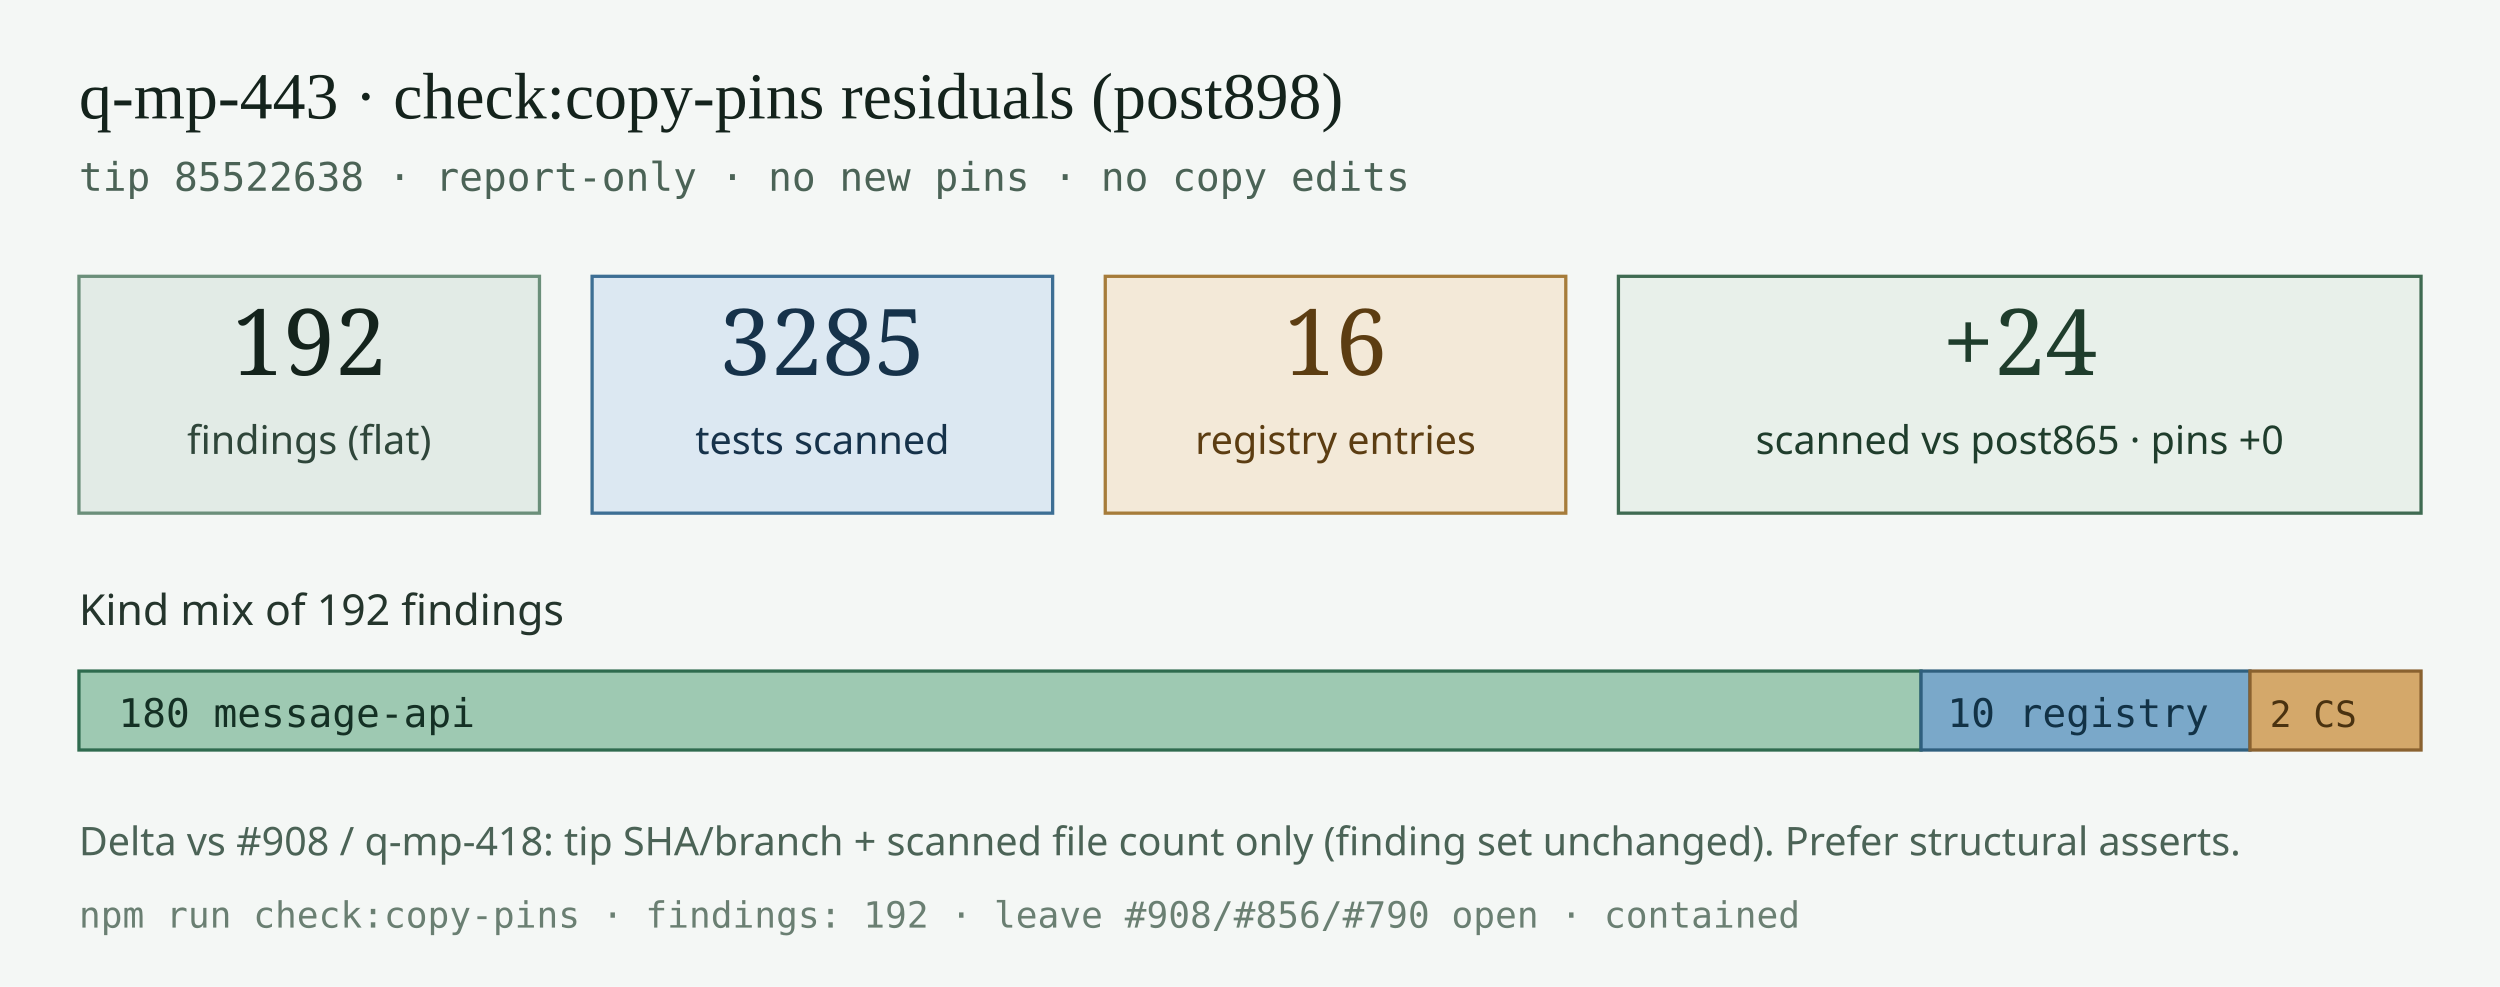
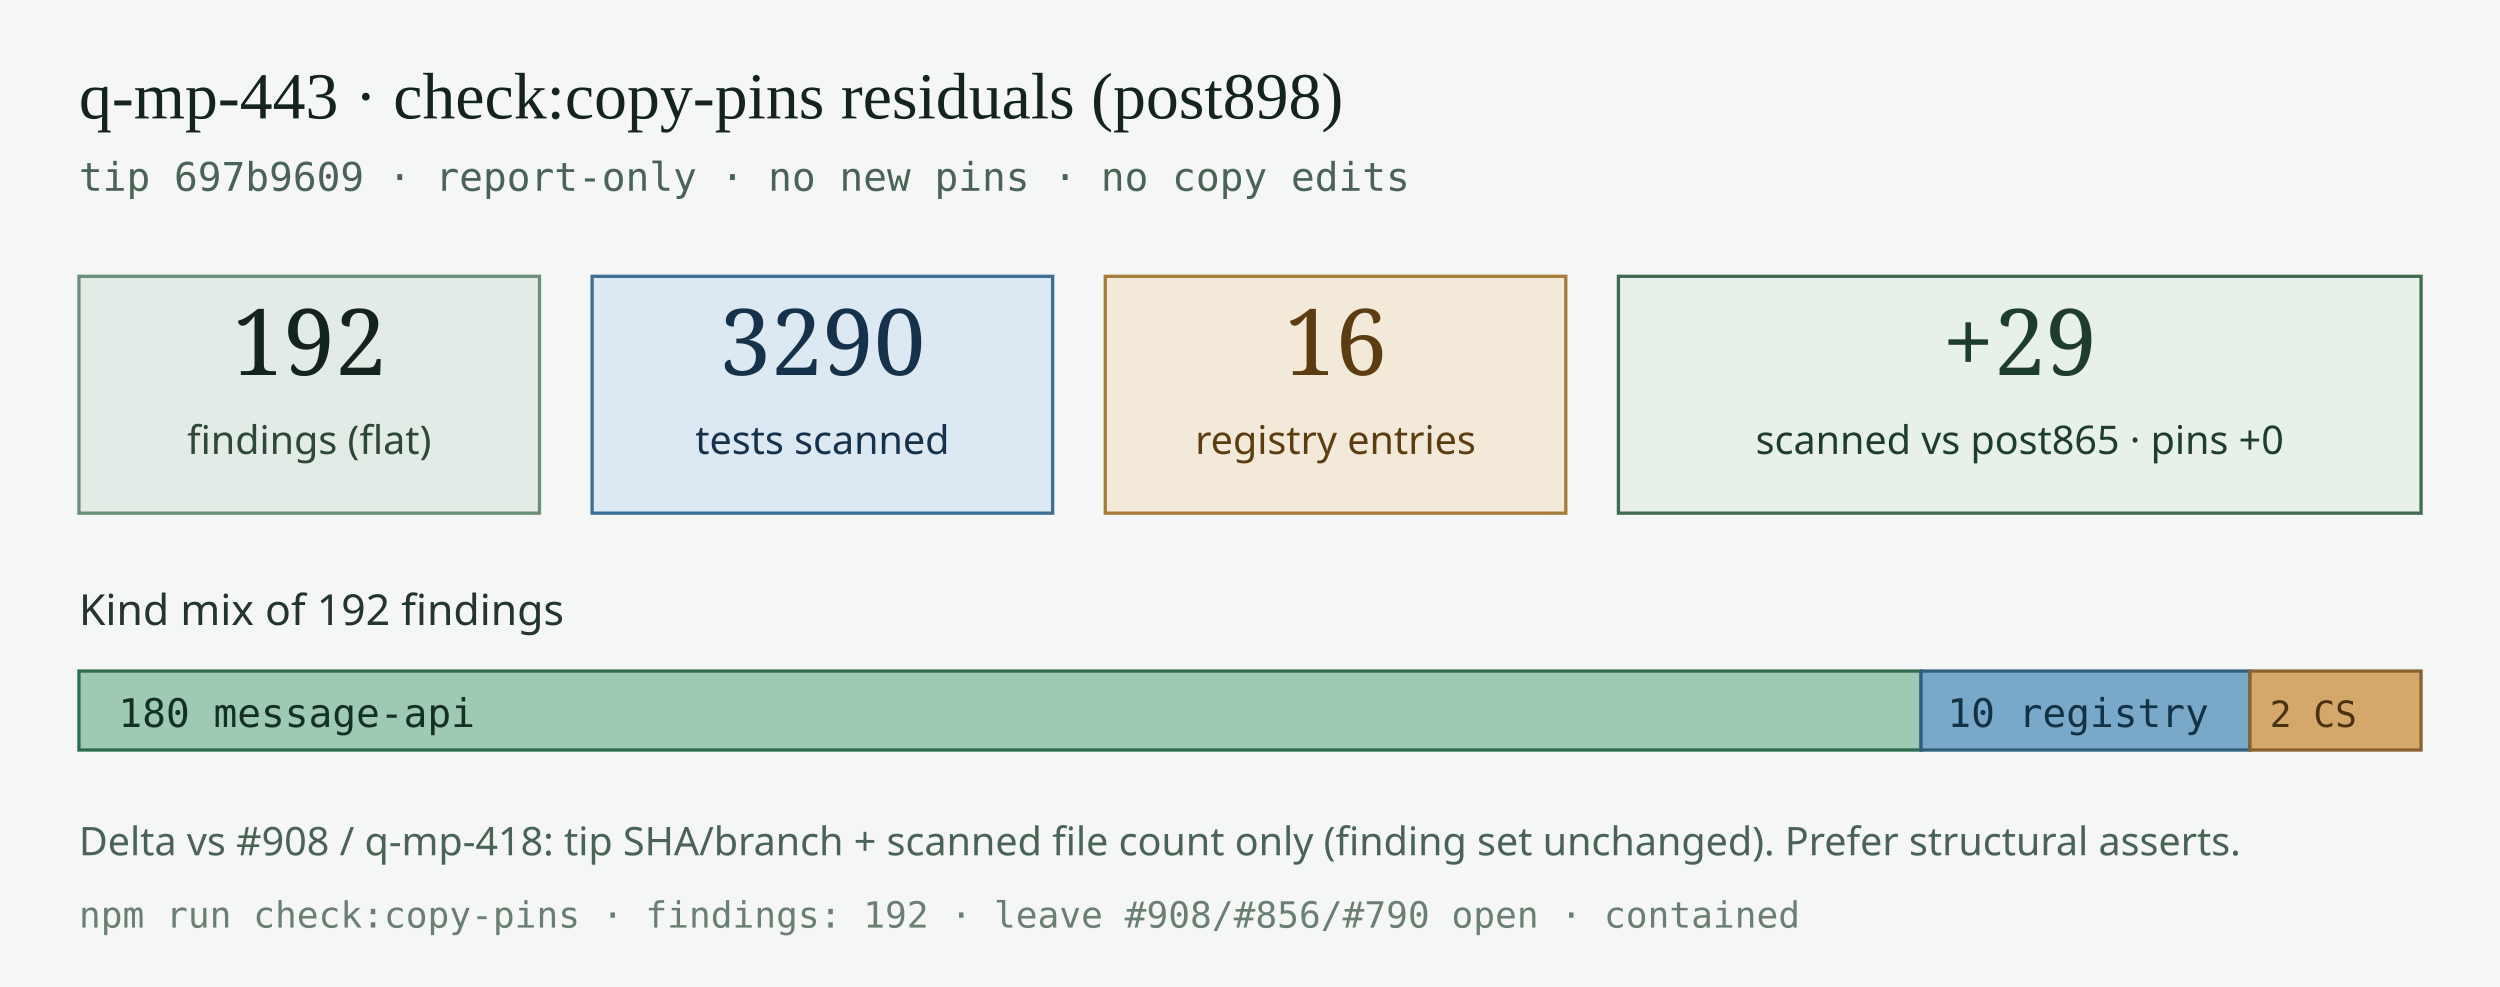
<svg xmlns="http://www.w3.org/2000/svg" width="760" height="300" viewBox="0 0 760 300" role="img" aria-labelledby="title desc">
  <rect width="760" height="300" fill="#f4f7f5" />
  <text x="24" y="36" font-family="Georgia, 'Times New Roman', serif" font-size="20" fill="#14231c">q-mp-443 · check:copy-pins residuals (post898)</text>
-   <text x="24" y="58" font-family="ui-monospace, SFMono-Regular, Menlo, monospace" font-size="12" fill="#4b6356">tip 85522638 · report-only · no new pins · no copy edits</text>
+   <text x="24" y="58" font-family="ui-monospace, SFMono-Regular, Menlo, monospace" font-size="12" fill="#4b6356">tip 697b9609 · report-only · no new pins · no copy edits</text>
  <rect x="24" y="84" width="140" height="72" fill="#e2ebe6" stroke="#6b8f7a" stroke-width="1" />
  <text x="94" y="114" text-anchor="middle" font-family="Georgia, serif" font-size="28" fill="#14231c">192</text>
  <text x="94" y="138" text-anchor="middle" font-family="ui-sans-serif, system-ui, sans-serif" font-size="12" fill="#2f463a">findings (flat)</text>
  <rect x="180" y="84" width="140" height="72" fill="#dce8f2" stroke="#3d6f94" stroke-width="1" />
-   <text x="250" y="114" text-anchor="middle" font-family="Georgia, serif" font-size="28" fill="#16324a">3285</text>
+   <text x="250" y="114" text-anchor="middle" font-family="Georgia, serif" font-size="28" fill="#16324a">3290</text>
  <text x="250" y="138" text-anchor="middle" font-family="ui-sans-serif, system-ui, sans-serif" font-size="12" fill="#16324a">tests scanned</text>
  <rect x="336" y="84" width="140" height="72" fill="#f3e9d8" stroke="#a67c3a" stroke-width="1" />
  <text x="406" y="114" text-anchor="middle" font-family="Georgia, serif" font-size="28" fill="#5c3d12">16</text>
  <text x="406" y="138" text-anchor="middle" font-family="ui-sans-serif, system-ui, sans-serif" font-size="12" fill="#5c3d12">registry entries</text>
  <rect x="492" y="84" width="244" height="72" fill="#e8f0ea" stroke="#3f6b52" stroke-width="1" />
-   <text x="614" y="114" text-anchor="middle" font-family="Georgia, serif" font-size="28" fill="#1f3d2c">+24</text>
+   <text x="614" y="114" text-anchor="middle" font-family="Georgia, serif" font-size="28" fill="#1f3d2c">+29</text>
  <text x="614" y="138" text-anchor="middle" font-family="ui-sans-serif, system-ui, sans-serif" font-size="12" fill="#1f3d2c">scanned vs post865 · pins +0</text>
  <text x="24" y="190" font-family="ui-sans-serif, system-ui, sans-serif" font-size="13" fill="#24352c">Kind mix of 192 findings</text>
  <rect x="24" y="204" width="560" height="24" fill="#9ec9b2" stroke="#2f6b4f" stroke-width="1" />
  <text x="36" y="221" font-family="ui-monospace, Menlo, monospace" font-size="12" fill="#143024">180 message-api</text>
  <rect x="584" y="204" width="100" height="24" fill="#7aa8c9" stroke="#2f5f7e" stroke-width="1" />
  <text x="592" y="221" font-family="ui-monospace, Menlo, monospace" font-size="12" fill="#123246">10 registry</text>
  <rect x="684" y="204" width="52" height="24" fill="#d4a86a" stroke="#8a6230" stroke-width="1" />
  <text x="690" y="221" font-family="ui-monospace, Menlo, monospace" font-size="11" fill="#4a3210">2 CS</text>
  <text x="24" y="260" font-family="ui-sans-serif, system-ui, sans-serif" font-size="12" fill="#4b6356">Delta vs #908 / q-mp-418: tip SHA/branch + scanned file count only (finding set unchanged). Prefer structural asserts.</text>
  <text x="24" y="282" font-family="ui-monospace, Menlo, monospace" font-size="11" fill="#6a7f72">npm run check:copy-pins · findings: 192 · leave #908/#856/#790 open · contained</text>
</svg>
